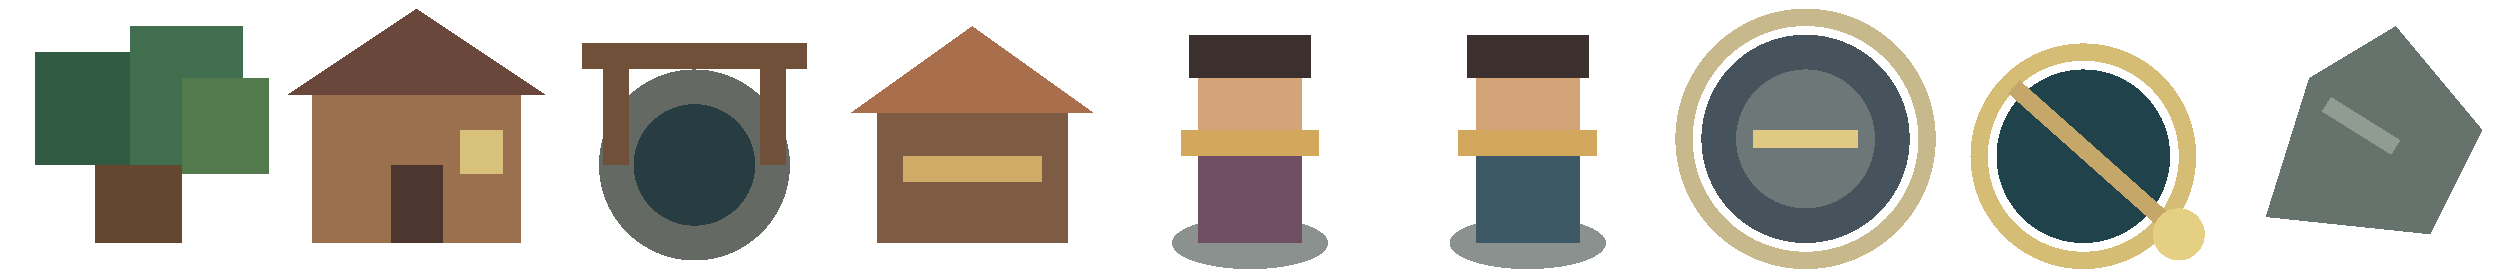
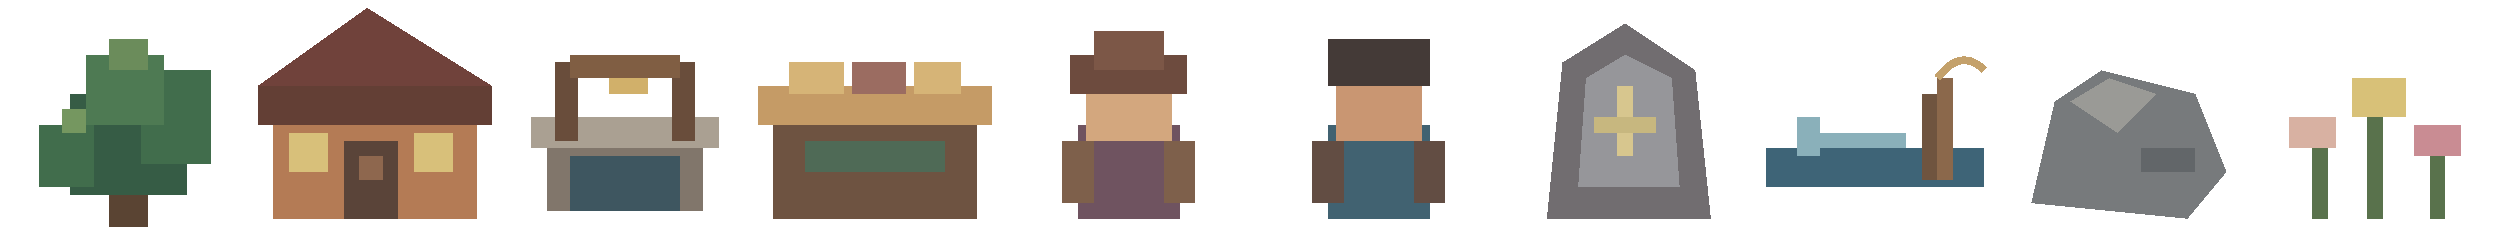
- <svg xmlns="http://www.w3.org/2000/svg" width="288" height="32" shape-rendering="crispEdges">
-   <g>
-     <rect x="11" y="12" width="10" height="16" fill="#65472f" />
-     <rect x="4" y="6" width="14" height="13" fill="#315a43" />
-     <rect x="15" y="3" width="13" height="16" fill="#416e4e" />
-     <rect x="21" y="9" width="10" height="11" fill="#527a4d" />
+ <svg xmlns="http://www.w3.org/2000/svg" width="320" height="32" viewBox="0 0 320 32" shape-rendering="crispEdges">
+   <rect width="320" height="32" fill="none" />
+   <g transform="translate(0)">
+     <rect x="14" y="17" width="5" height="12" fill="#5a4433" />
+     <rect x="9" y="12" width="15" height="13" fill="#365c45" />
+     <rect x="5" y="16" width="7" height="8" fill="#416d4c" />
+     <rect x="18" y="9" width="9" height="12" fill="#416d4c" />
+     <rect x="11" y="7" width="10" height="9" fill="#4e7a53" />
+     <rect x="14" y="5" width="5" height="4" fill="#6b8c5b" />
+     <rect x="8" y="14" width="3" height="3" fill="#759760" />
  </g>
  <g transform="translate(32)">
-     <rect x="4" y="11" width="24" height="17" fill="#9b704e" />
-     <path d="M1 11L16 1l15 10z" fill="#69483b" />
-     <rect x="13" y="19" width="6" height="9" fill="#4b372f" />
-     <rect x="21" y="15" width="5" height="5" fill="#d8c17b" />
+     <rect x="3" y="13" width="26" height="15" fill="#b47b55" />
+     <rect x="1" y="11" width="30" height="5" fill="#633f35" />
+     <path d="M1 11L15 1 31 11Z" fill="#70423b" />
+     <rect x="12" y="18" width="7" height="10" fill="#5a4439" />
+     <rect x="5" y="17" width="5" height="5" fill="#d8c07a" />
+     <rect x="21" y="17" width="5" height="5" fill="#d8c07a" />
+     <rect x="14" y="20" width="3" height="3" fill="#8e674e" />
  </g>
  <g transform="translate(64)">
-     <circle cx="16" cy="19" r="11" fill="#656963" />
-     <circle cx="16" cy="19" r="7" fill="#283d42" />
-     <rect x="3" y="5" width="26" height="3" fill="#705038" />
-     <path d="M7 7v12M25 7v12" stroke="#705038" stroke-width="3" />
+     <rect x="6" y="17" width="20" height="10" fill="#81766b" />
+     <rect x="4" y="15" width="24" height="4" fill="#aaa092" />
+     <rect x="9" y="20" width="14" height="7" fill="#3e5660" />
+     <rect x="7" y="8" width="3" height="10" fill="#694d3b" />
+     <rect x="22" y="8" width="3" height="10" fill="#694d3b" />
+     <rect x="9" y="7" width="14" height="3" fill="#805e43" />
+     <rect x="14" y="10" width="5" height="2" fill="#d1b06a" />
  </g>
  <g transform="translate(96)">
-     <rect x="5" y="13" width="22" height="15" fill="#7d5c43" />
-     <path d="M2 13L16 3l14 10z" fill="#a96f4d" />
-     <rect x="8" y="18" width="16" height="3" fill="#d0aa67" />
+     <rect x="3" y="15" width="26" height="13" fill="#6e5341" />
+     <rect x="1" y="11" width="30" height="5" fill="#c59b66" />
+     <rect x="5" y="8" width="7" height="4" fill="#d6b477" />
+     <rect x="13" y="8" width="7" height="4" fill="#9b6c61" />
+     <rect x="21" y="8" width="6" height="4" fill="#d6b477" />
+     <rect x="7" y="18" width="18" height="4" fill="#4f6a56" />
  </g>
  <g transform="translate(128)">
-     <ellipse cx="16" cy="28" rx="9" ry="3" fill="#17241e" fill-opacity=".5" />
-     <rect x="10" y="14" width="12" height="14" fill="#704f65" />
-     <rect x="10" y="5" width="12" height="10" fill="#d2a477" />
-     <rect x="9" y="4" width="14" height="5" fill="#3b302d" />
-     <rect x="8" y="15" width="16" height="3" fill="#d3a85d" />
+     <rect x="10" y="16" width="13" height="12" fill="#6f5360" />
+     <rect x="11" y="9" width="11" height="9" fill="#d3a77e" />
+     <rect x="9" y="7" width="15" height="5" fill="#6d4b3e" />
+     <rect x="12" y="4" width="9" height="5" fill="#7c5747" />
+     <rect x="8" y="18" width="4" height="8" fill="#7e604b" />
+     <rect x="21" y="18" width="4" height="8" fill="#7e604b" />
  </g>
  <g transform="translate(160)">
-     <ellipse cx="16" cy="28" rx="9" ry="3" fill="#17241e" fill-opacity=".5" />
-     <rect x="10" y="14" width="12" height="14" fill="#3e5966" />
-     <rect x="10" y="5" width="12" height="10" fill="#d2a477" />
-     <rect x="9" y="4" width="14" height="5" fill="#3b302d" />
-     <rect x="8" y="15" width="16" height="3" fill="#d3a85d" />
+     <rect x="10" y="16" width="13" height="12" fill="#416271" />
+     <rect x="11" y="9" width="11" height="9" fill="#c99672" />
+     <rect x="10" y="5" width="13" height="6" fill="#443a37" />
+     <rect x="8" y="18" width="4" height="8" fill="#624d43" />
+     <rect x="21" y="18" width="4" height="8" fill="#624d43" />
  </g>
  <g transform="translate(192)">
-     <circle cx="16" cy="16" r="12" fill="#46535c" />
-     <circle cx="16" cy="16" r="8" fill="#6e7777" />
-     <path d="M10 16h12" stroke="#e0c982" stroke-width="2" />
-     <circle cx="16" cy="16" r="14" fill="none" stroke="#c7b98b" stroke-width="2" />
+     <path d="M6 28L8 8 16 3 25 9 27 28Z" fill="#716d70" />
+     <path d="M10 24L11 10 16 7 22 10 23 24Z" fill="#96969a" />
+     <rect x="15" y="11" width="2" height="9" fill="#d7c68e" />
+     <rect x="12" y="15" width="8" height="2" fill="#c7b77f" />
  </g>
  <g transform="translate(224)">
-     <circle cx="16" cy="18" r="10" fill="#1f424b" />
-     <circle cx="16" cy="18" r="12" fill="none" stroke="#d5bd76" stroke-width="2" />
-     <path d="M8 10l18 16" stroke="#c6a76a" stroke-width="2" />
-     <circle cx="27" cy="27" r="3" fill="#e4cf82" />
+     <rect x="2" y="19" width="28" height="5" fill="#3e6477" />
+     <rect x="6" y="15" width="3" height="5" fill="#8ab0ba" />
+     <rect x="9" y="17" width="11" height="2" fill="#8ab0ba" />
+     <rect x="22" y="12" width="2" height="11" fill="#6f543f" />
+     <rect x="24" y="10" width="2" height="13" fill="#8b684b" />
+     <path d="M24 10Q27 6 30 9" fill="none" stroke="#c4a16b" stroke-width="1" />
  </g>
  <g transform="translate(256)">
-     <path d="M5 25L10 9l10-6 10 12-6 12z" fill="#66736c" />
-     <path d="M12 12l8 5" stroke="#909b91" stroke-width="2" />
+     <path d="M4 26L7 13 13 9 25 12 29 22 24 28Z" fill="#777a7c" />
+     <path d="M9 13L14 10 20 12 15 17Z" fill="#9a9a96" />
+     <rect x="18" y="19" width="7" height="3" fill="#626669" />
+   </g>
+   <g transform="translate(288)">
+     <rect x="15" y="14" width="2" height="14" fill="#59724c" />
+     <rect x="8" y="18" width="2" height="10" fill="#59724c" />
+     <rect x="23" y="19" width="2" height="9" fill="#59724c" />
+     <rect x="5" y="15" width="6" height="4" fill="#d8b1a2" />
+     <rect x="13" y="10" width="7" height="5" fill="#d8c178" />
+     <rect x="21" y="16" width="6" height="4" fill="#c98c93" />
  </g>
</svg>
